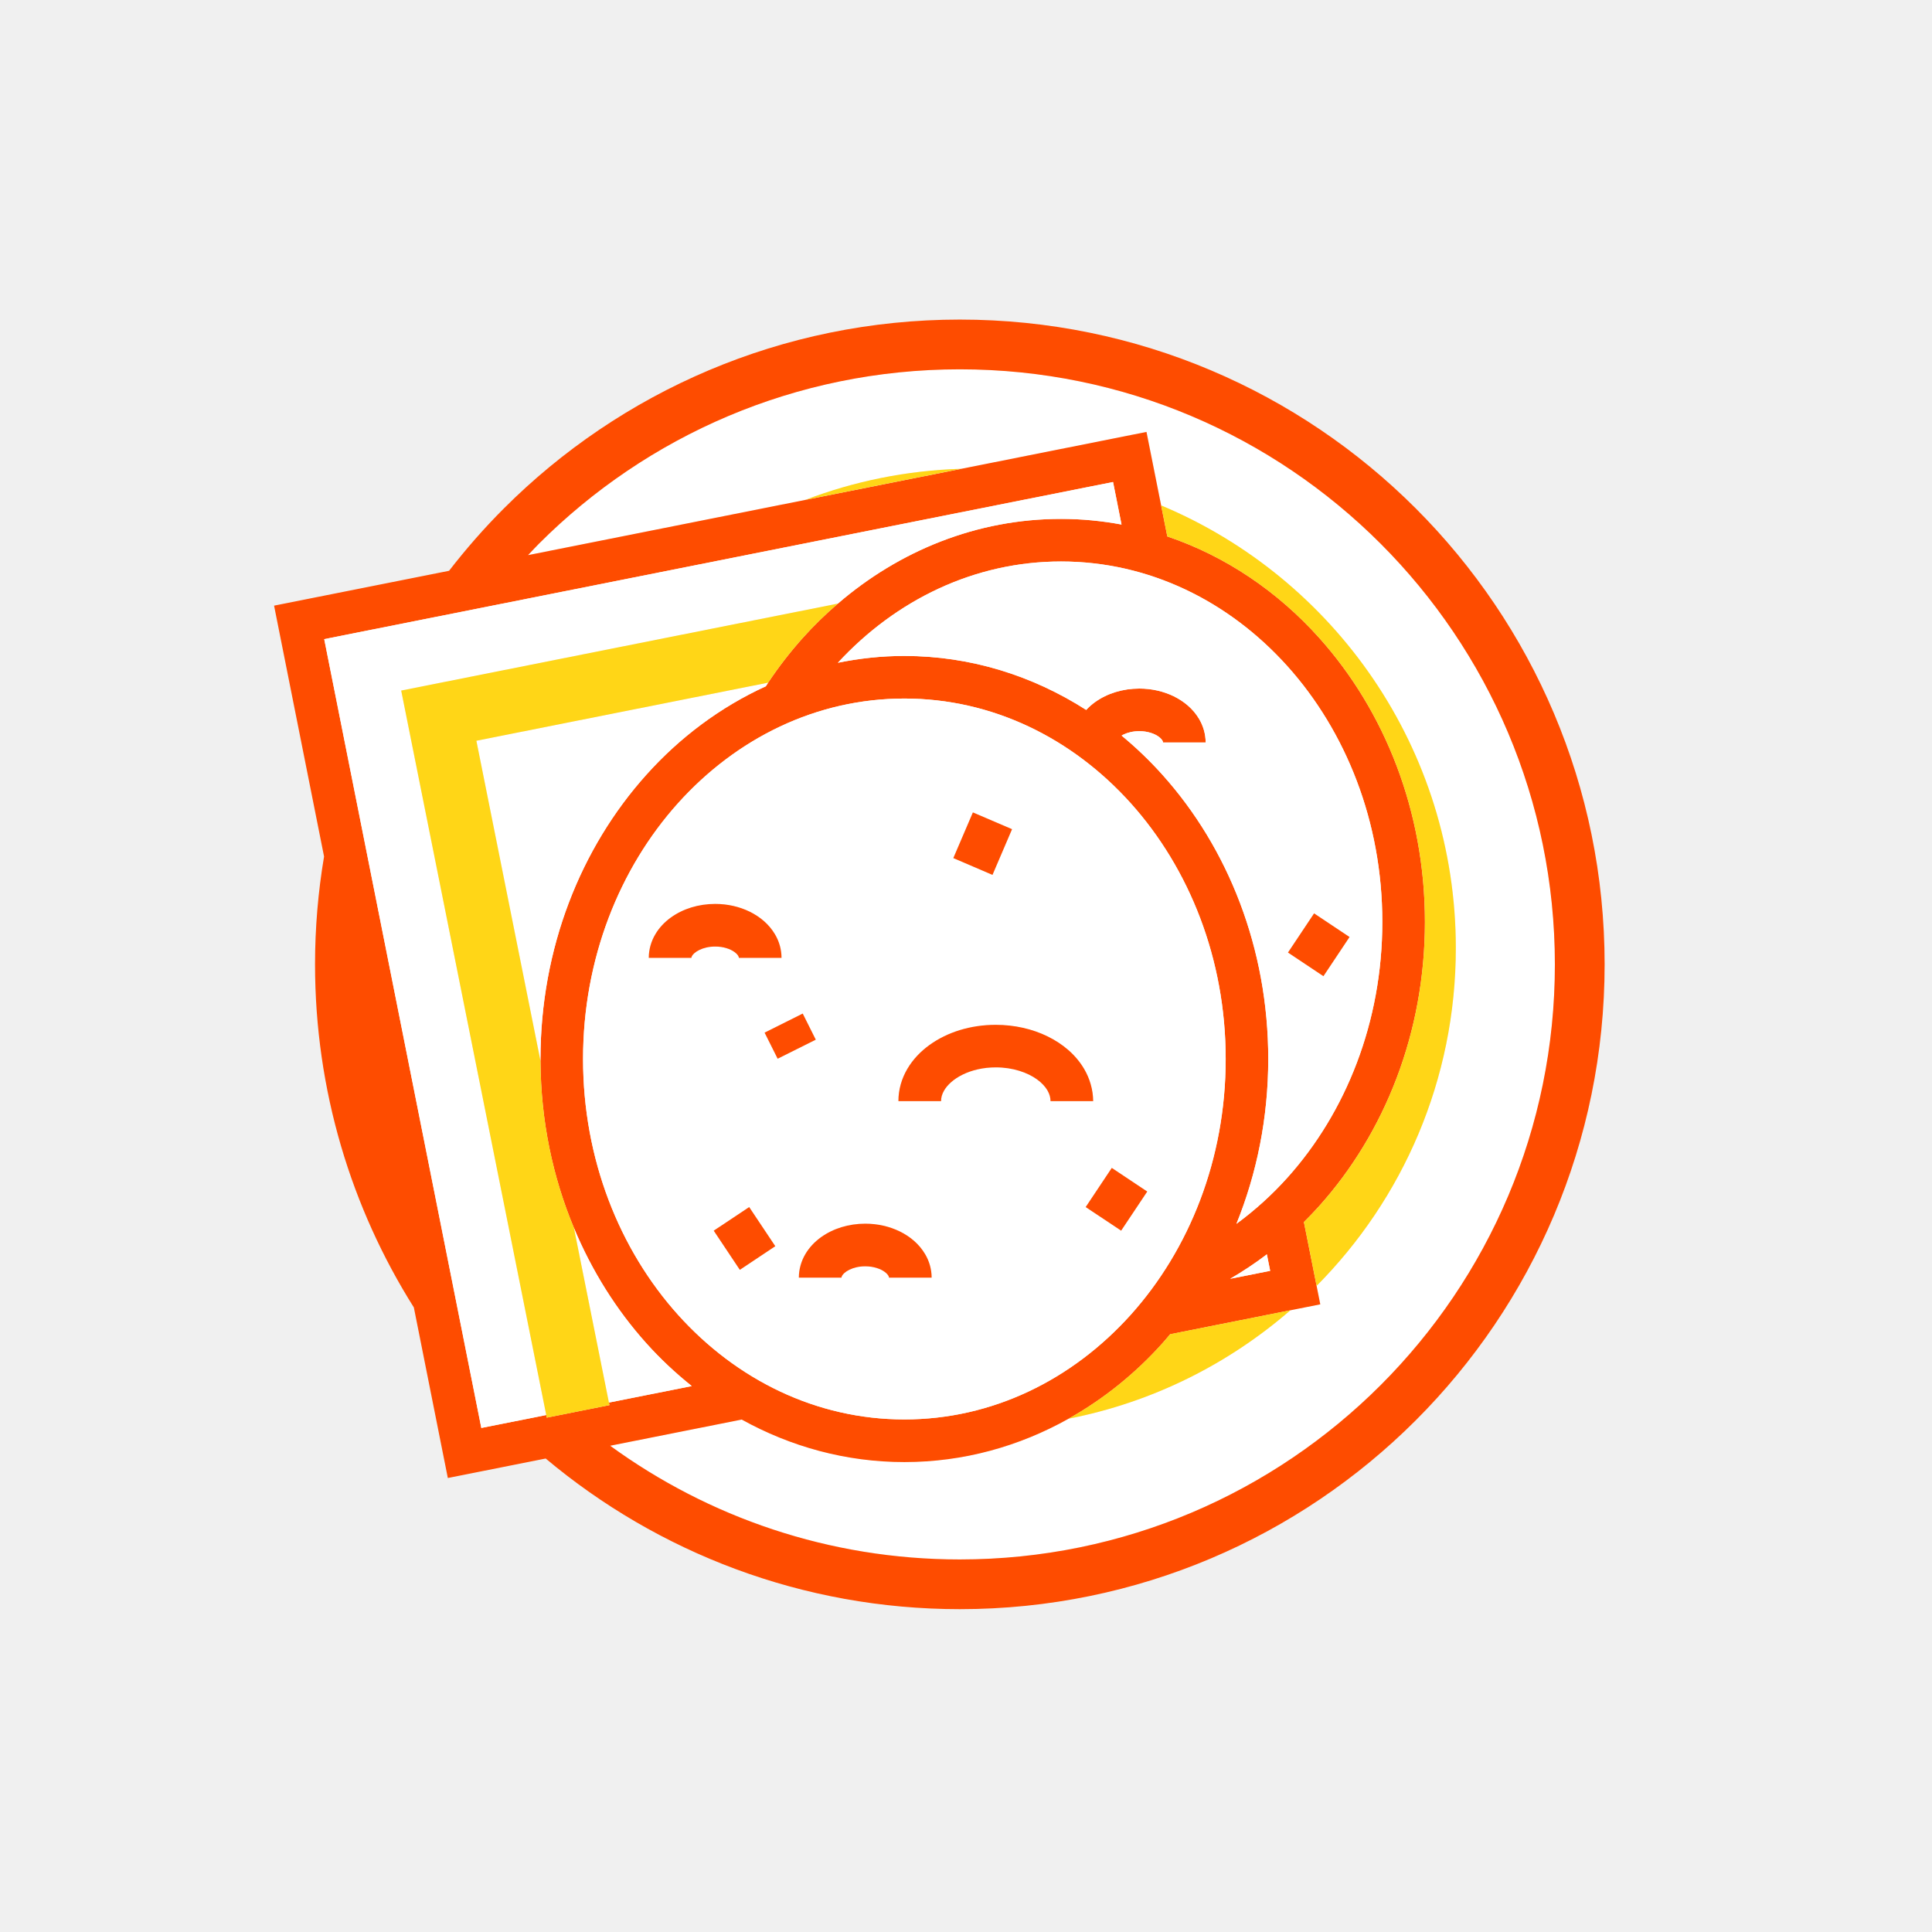
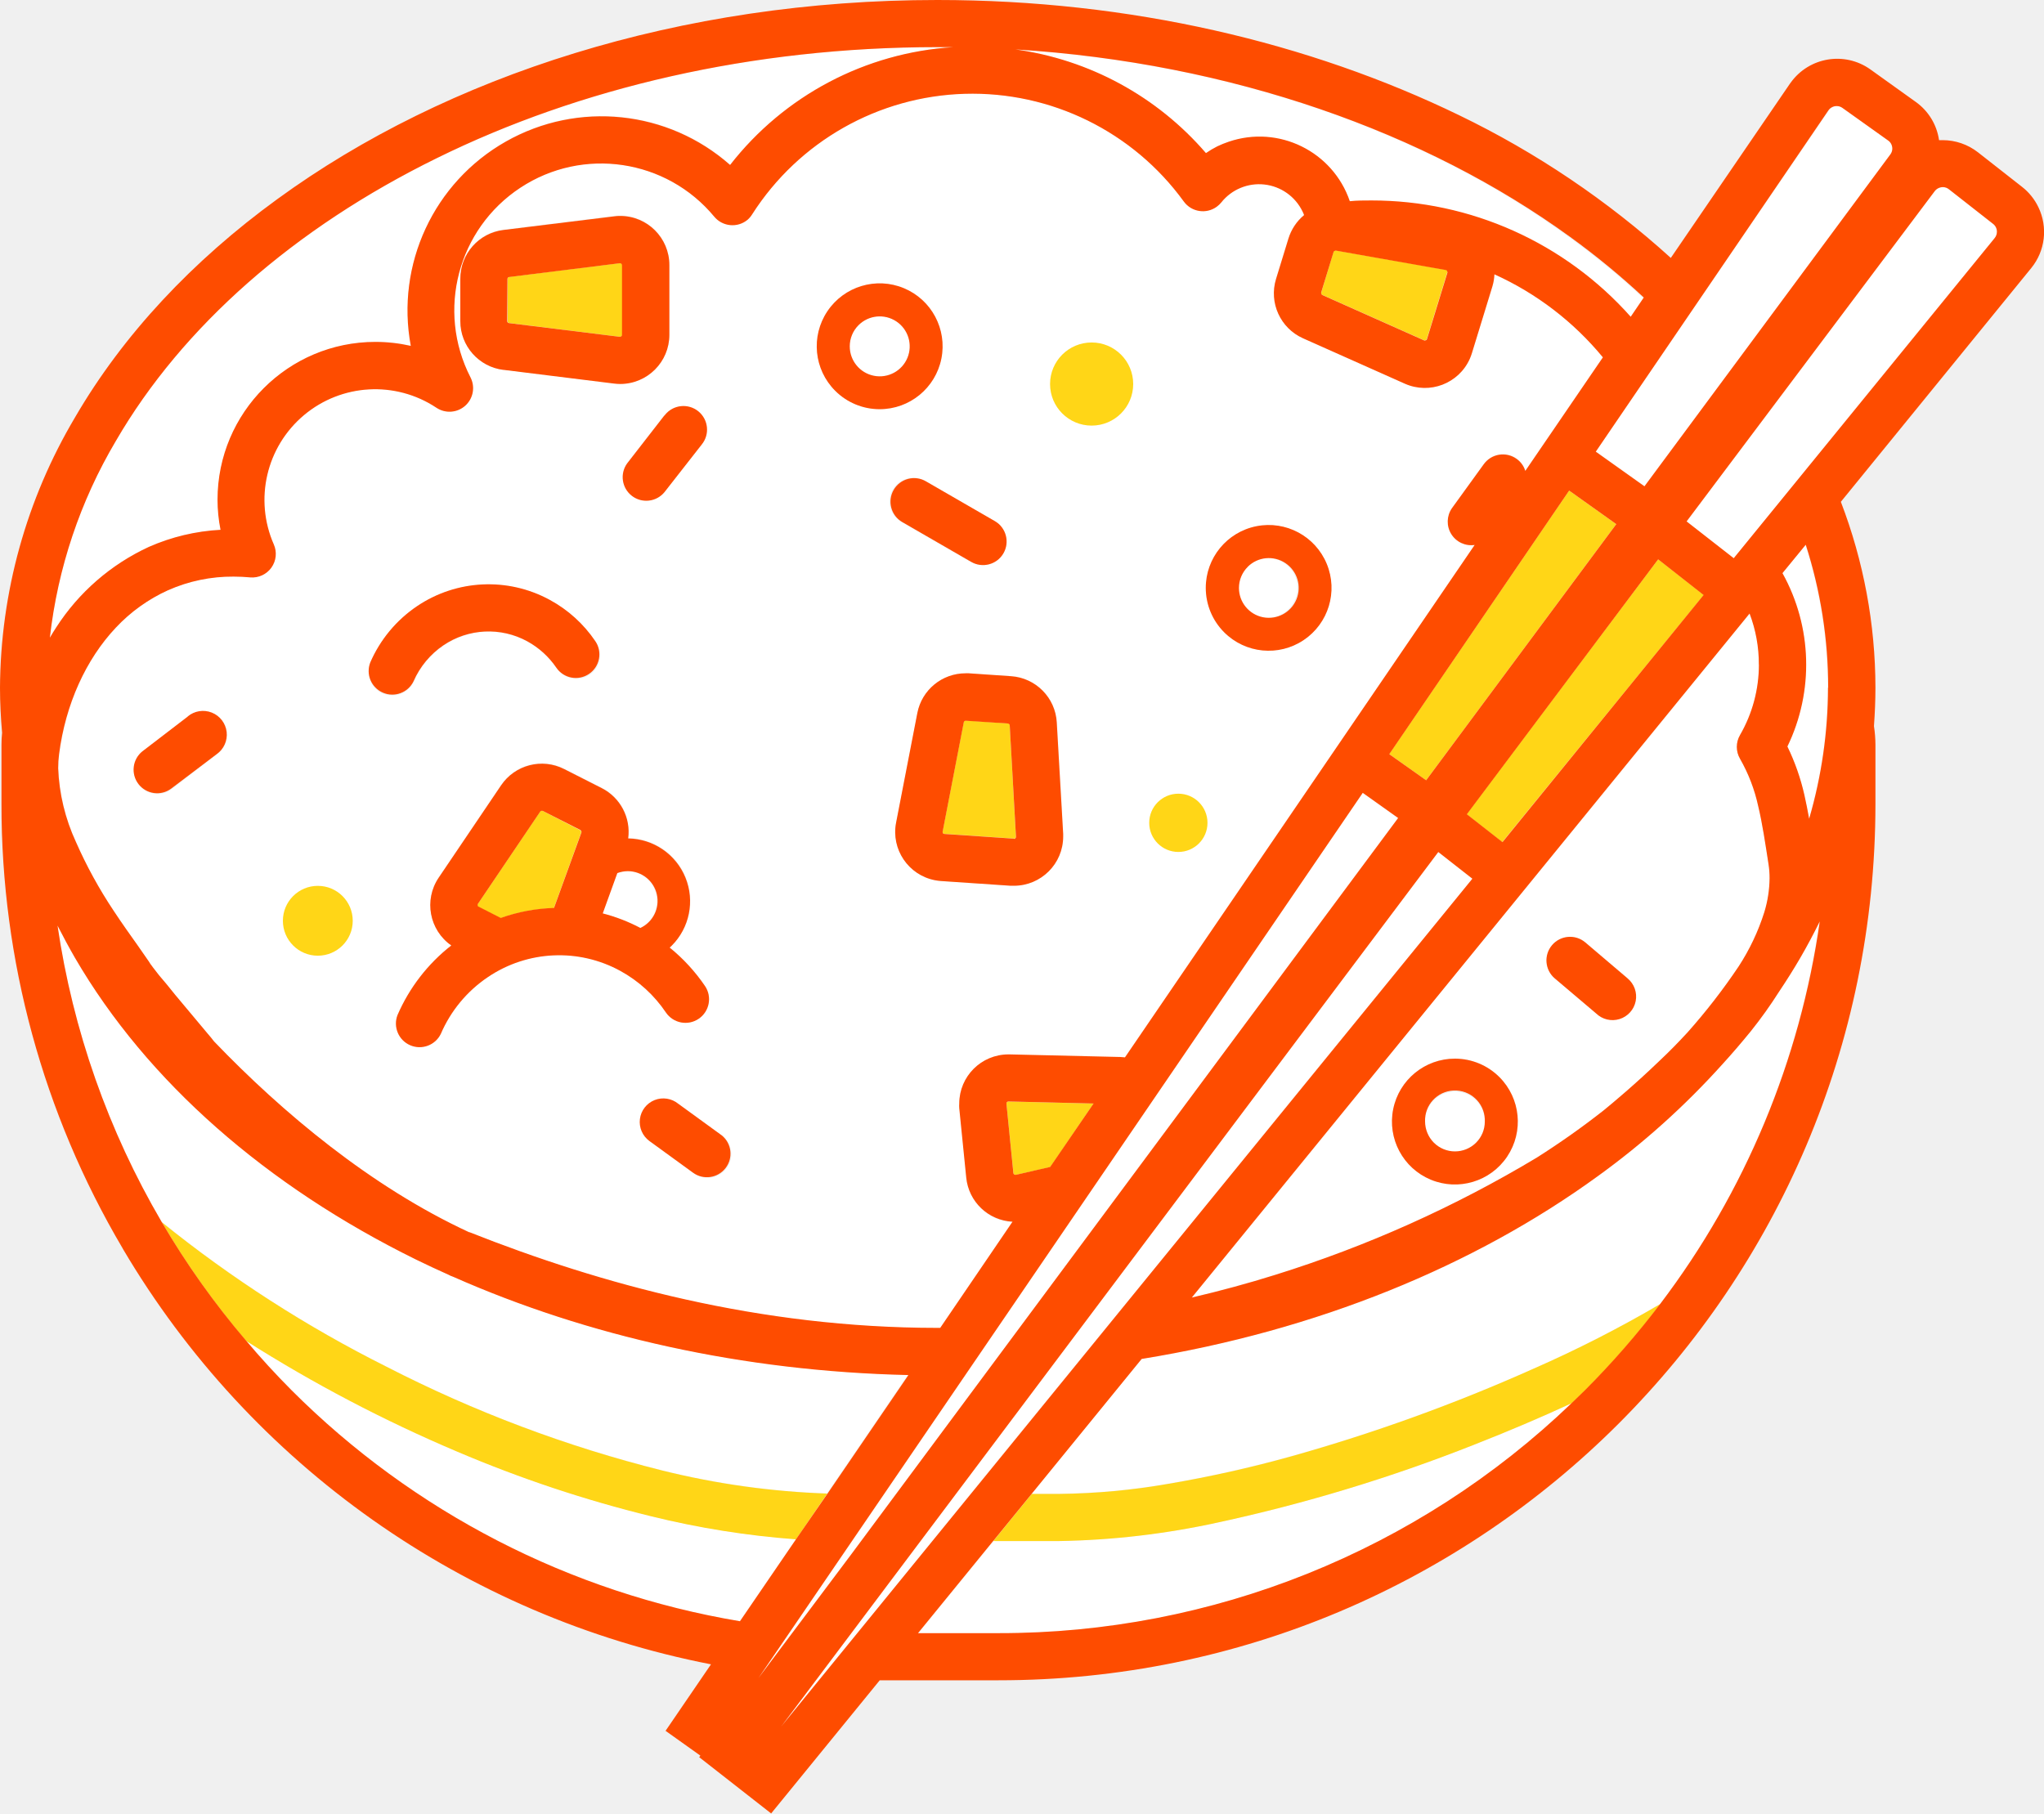
- <svg xmlns="http://www.w3.org/2000/svg" version="1.1" id="Layer_1" x="0px" y="0px" viewBox="0 0 478.95 478.95" xml:space="preserve">
-   <defs id="defs49" />
-   <style type="text/css" id="style2">
-       .st0 {
-          fill: #FFFFFF;
-       }
- 
-       .st1 {
-          fill: #FE4C00;
-       }
- 
-       .st2 {
-          fill: #FFD617;
-       }
-    </style>
-   <g id="g44" transform="matrix(0.9897613,0,0,0.9897613,17.36698,56.4599)">
-     <path class="st0" d="M 328.26,79.11 C 301.27,52.13 264.04,35.46 222.87,35.45 c -41.18,0 -78.4,16.67 -105.39,43.66 -0.94,0.94 -1.83,1.92 -2.75,2.88 l 69.43,-13.83 c 12.2,-4.66 25.35,-7.37 39.09,-7.79 l 46.38,-9.24 3.67,18.41 c 43.34,18.14 73.8,60.94 73.8,110.86 0,33.01 -13.32,62.9 -34.87,84.61 l 0.92,4.62 -7.48,1.49 c -15.54,13.5 -34.57,23.07 -55.58,27.17 -12.33,6.91 -26.3,10.85 -41.1,10.85 -14.66,0 -28.5,-3.86 -40.75,-10.65 l -32.95,6.56 c 24.59,17.9 54.83,28.48 87.59,28.48 41.18,0 78.4,-16.67 105.39,-43.66 26.98,-26.99 43.65,-64.22 43.66,-105.39 -0.02,-41.16 -16.69,-78.38 -43.67,-105.37 z" id="path4" />
-     <path class="st1" d="M 337.06,70.3 C 307.86,41.09 267.44,23 222.86,23 c -44.58,0 -84.99,18.09 -114.2,47.3 -4.9,4.9 -9.48,10.13 -13.73,15.62 l -43.83,8.73 12.52,62.84 c -1.48,8.78 -2.26,17.8 -2.26,27 0,31.57 9.08,61.05 24.75,85.94 l 8.51,42.72 24.51,-4.88 c 28.06,23.54 64.26,37.73 103.73,37.73 44.58,0 84.99,-18.09 114.2,-47.3 29.22,-29.21 47.31,-69.62 47.3,-114.2 0.01,-44.58 -18.08,-84.99 -47.3,-114.2 z M 127.25,296.46 v 0 l -7.85,1.57 -0.13,-0.66 -16.26,3.24 -39.35,-197.57 197.58,-39.35 2.12,10.65 c -4.93,-0.92 -9.99,-1.42 -15.16,-1.41 -21.1,-0.01 -40.5,7.98 -55.88,21.21 -3.09,2.66 -6.03,5.51 -8.77,8.57 -3.14,3.5 -6.05,7.26 -8.7,11.23 -0.2,0.3 -0.38,0.61 -0.58,0.91 -11.33,5.17 -21.51,12.76 -29.95,22.18 -16.43,18.31 -26.5,43.47 -26.5,71.18 0,0.17 0.01,0.33 0.01,0.5 0.07,14.9 3.05,29.05 8.37,41.79 4.49,10.78 10.64,20.55 18.12,28.89 3.51,3.92 7.33,7.5 11.4,10.74 l -20.75,4.13 0.13,0.64 z m 164.89,-46.97 c 5.11,-12.62 7.97,-26.59 7.97,-41.29 0,-27.7 -10.07,-52.87 -26.5,-71.18 -3.18,-3.54 -6.6,-6.82 -10.23,-9.82 0.15,-0.09 0.29,-0.18 0.46,-0.26 1.02,-0.5 2.41,-0.86 3.97,-0.85 2.07,-0.01 3.86,0.64 4.85,1.38 0.5,0.36 0.8,0.72 0.94,0.97 0.14,0.25 0.15,0.36 0.16,0.49 h 10.67 c 0,-2.13 -0.62,-4.17 -1.62,-5.87 -1.51,-2.57 -3.78,-4.43 -6.35,-5.7 -2.59,-1.26 -5.53,-1.94 -8.65,-1.94 -4.16,0.01 -8.02,1.19 -11.11,3.41 -0.79,0.57 -1.52,1.22 -2.19,1.94 -13.38,-8.56 -28.93,-13.52 -45.54,-13.52 -5.7,0 -11.26,0.61 -16.66,1.71 14.58,-15.78 34.23,-25.36 55.89,-25.37 22.06,0.01 42.05,9.93 56.71,26.23 14.63,16.3 23.77,38.94 23.77,64.05 0,25.1 -9.14,47.75 -23.77,64.05 -3.9,4.34 -8.18,8.2 -12.77,11.57 z m 8.45,11.77 -10.03,2 c 3.18,-1.85 6.26,-3.89 9.2,-6.13 z M 289.45,208.2 c 0,25.1 -9.14,47.75 -23.77,64.05 -14.65,16.3 -34.65,26.23 -56.71,26.23 -22.06,-0.01 -42.05,-9.93 -56.71,-26.23 -14.63,-16.3 -23.77,-38.94 -23.77,-64.05 0,-25.1 9.14,-47.75 23.77,-64.05 14.65,-16.3 34.65,-26.23 56.71,-26.23 22.06,0.01 42.05,9.93 56.71,26.23 14.63,16.3 23.77,38.95 23.77,64.05 z m 38.81,81.69 c -26.99,26.98 -64.22,43.65 -105.39,43.66 -32.76,0 -63,-10.58 -87.59,-28.48 l 32.95,-6.56 c 12.25,6.79 26.08,10.65 40.75,10.65 14.8,0 28.77,-3.94 41.1,-10.85 8.77,-4.92 16.73,-11.32 23.54,-18.93 0.66,-0.73 1.28,-1.49 1.92,-2.24 l 30.12,-6 7.48,-1.49 -0.92,-4.62 -0.12,-0.62 -3.06,-15.37 c 1.3,-1.3 2.58,-2.62 3.81,-3.99 16.43,-18.31 26.5,-43.47 26.5,-71.17 0,-27.7 -10.07,-52.87 -26.5,-71.18 -10.4,-11.6 -23.42,-20.45 -38.02,-25.38 l -1.55,-7.77 -3.67,-18.41 -46.38,9.24 -39.09,7.79 L 114.71,82 c 0.91,-0.96 1.81,-1.94 2.75,-2.88 26.99,-26.98 64.22,-43.65 105.39,-43.66 41.18,0 78.4,16.67 105.39,43.66 26.98,26.99 43.65,64.22 43.66,105.39 0.01,41.17 -16.66,78.39 -43.64,105.38 z" id="path6" />
-     <path class="st2" d="m 273.28,69.55 1.55,7.77 c 14.59,4.93 27.61,13.78 38.02,25.38 16.43,18.31 26.5,43.47 26.5,71.18 0,27.7 -10.07,52.87 -26.5,71.17 -1.23,1.37 -2.51,2.7 -3.81,3.99 l 3.06,15.37 0.12,0.62 c 21.55,-21.71 34.87,-51.61 34.87,-84.61 0,-49.93 -30.46,-92.73 -73.81,-110.87 z" id="path8" />
-     <path class="st2" d="m 223.24,60.37 c -13.74,0.42 -26.89,3.13 -39.09,7.79 z" id="path10" />
-     <path class="st2" d="m 275.54,277.13 c -0.63,0.75 -1.26,1.51 -1.92,2.24 -6.82,7.61 -14.77,14.01 -23.54,18.93 21,-4.1 40.03,-13.67 55.58,-27.17 z" id="path12" />
-     <path class="st0" d="M 192.32,94.13 C 207.7,80.9 227.1,72.92 248.2,72.92 c 5.17,0 10.23,0.5 15.16,1.41 l -2.12,-10.65 -197.58,39.36 39.35,197.58 16.26,-3.24 -36.33,-181.46 z" id="path14" />
-     <path class="st0" d="m 155.72,290.12 c -4.06,-3.25 -7.89,-6.83 -11.4,-10.74 -7.48,-8.34 -13.63,-18.11 -18.12,-28.89 l 8.76,43.76 z" id="path16" />
-     <path class="st0" d="m 300.59,261.26 -0.82,-4.14 c -2.94,2.24 -6.02,4.28 -9.2,6.13 z" id="path18" />
-     <path class="st0" d="m 117.84,208.7 c 0,-0.17 -0.01,-0.33 -0.01,-0.5 0,-27.7 10.07,-52.87 26.5,-71.18 8.44,-9.42 18.62,-17.01 29.95,-22.18 0.2,-0.3 0.38,-0.61 0.58,-0.91 l -73.08,14.55 z" id="path20" />
-     <path class="st2" d="m 126.2,250.49 c -5.31,-12.74 -8.3,-26.89 -8.37,-41.79 l -16.06,-80.21 73.08,-14.55 c 2.65,-3.97 5.56,-7.73 8.7,-11.23 2.74,-3.06 5.68,-5.91 8.77,-8.57 l -109.38,21.78 36.33,181.46 0.13,0.66 7.85,-1.57 v 0 l 7.85,-1.57 -0.13,-0.64 z" id="path22" />
-     <path class="st0" d="m 304.91,237.92 c 14.63,-16.3 23.77,-38.94 23.77,-64.05 0,-25.1 -9.14,-47.75 -23.77,-64.05 -14.65,-16.3 -34.65,-26.23 -56.71,-26.23 -21.66,0.01 -41.31,9.59 -55.89,25.37 5.4,-1.11 10.97,-1.72 16.66,-1.71 16.61,0 32.17,4.96 45.54,13.52 0.67,-0.72 1.4,-1.37 2.19,-1.94 3.09,-2.22 6.95,-3.4 11.11,-3.41 3.12,0 6.07,0.68 8.65,1.94 2.57,1.27 4.84,3.13 6.35,5.7 1,1.7 1.62,3.74 1.62,5.87 h -10.67 c 0,-0.13 -0.02,-0.24 -0.16,-0.49 -0.14,-0.24 -0.44,-0.6 -0.94,-0.97 -0.99,-0.74 -2.78,-1.39 -4.85,-1.38 -1.55,0 -2.95,0.35 -3.97,0.85 -0.17,0.08 -0.31,0.17 -0.46,0.26 3.63,3 7.06,6.28 10.23,9.82 16.43,18.31 26.5,43.47 26.5,71.18 0,14.7 -2.86,28.66 -7.97,41.29 4.59,-3.37 8.87,-7.23 12.77,-11.57 z m 6.68,-66.19 8.88,5.92 -6.54,9.81 -4.44,-2.96 -4.44,-2.96 z" id="path24" />
-     <path class="st0" d="m 208.97,117.92 c -22.06,0.01 -42.05,9.93 -56.71,26.23 -14.63,16.3 -23.77,38.94 -23.77,64.05 0,25.1 9.14,47.75 23.77,64.05 14.65,16.3 34.65,26.23 56.71,26.23 22.06,-0.01 42.05,-9.93 56.71,-26.23 14.63,-16.3 23.77,-38.94 23.77,-64.05 0,-25.1 -9.14,-47.75 -23.77,-64.05 -14.65,-16.3 -34.65,-26.23 -56.71,-26.23 z m 17.16,28.52 9.81,4.2 -4.9,11.44 -4.9,-2.1 -4.9,-2.1 z m -70.35,35.94 c -0.14,0.25 -0.15,0.36 -0.16,0.49 h -5.34 -5.34 c 0,-2.13 0.61,-4.17 1.62,-5.87 1,-1.71 2.36,-3.11 3.9,-4.23 3.09,-2.22 6.95,-3.4 11.11,-3.41 3.12,0 6.07,0.68 8.65,1.94 2.57,1.27 4.84,3.13 6.35,5.7 1,1.7 1.62,3.74 1.62,5.87 h -5.34 -5.34 c 0,-0.13 -0.02,-0.24 -0.16,-0.49 -0.14,-0.24 -0.44,-0.6 -0.94,-0.97 -0.99,-0.74 -2.78,-1.39 -4.85,-1.38 -1.55,0 -2.95,0.35 -3.97,0.85 -1.01,0.5 -1.61,1.13 -1.81,1.5 z m 16.42,75.67 -4.44,2.96 -6.54,-9.81 8.88,-5.92 6.54,9.81 z m 5.03,-49.92 -3.27,-6.54 9.54,-4.77 3.27,6.54 -4.77,2.39 z m 33.22,54.83 h -5.34 c 0,-0.13 -0.02,-0.24 -0.16,-0.49 -0.14,-0.24 -0.44,-0.6 -0.94,-0.97 -0.99,-0.74 -2.78,-1.39 -4.85,-1.38 -1.55,0 -2.95,0.35 -3.96,0.85 -1.03,0.5 -1.62,1.13 -1.83,1.49 -0.14,0.25 -0.15,0.36 -0.16,0.49 h -5.34 -5.34 c 0,-2.13 0.61,-4.17 1.62,-5.87 1,-1.71 2.36,-3.11 3.9,-4.23 3.09,-2.22 6.95,-3.4 11.11,-3.41 3.12,0 6.07,0.68 8.65,1.94 2.57,1.27 4.84,3.13 6.35,5.7 1,1.7 1.62,3.74 1.62,5.87 h -5.33 z m 35.11,-44.19 c 0,-0.9 -0.23,-1.75 -0.77,-2.68 -0.53,-0.92 -1.4,-1.88 -2.6,-2.75 -2.4,-1.75 -6.12,-3.04 -10.34,-3.02 -3.16,0 -6.05,0.71 -8.3,1.81 -2.27,1.1 -3.85,2.59 -4.64,3.97 -0.53,0.93 -0.76,1.78 -0.77,2.68 h -5.34 -5.34 c 0,-2.91 0.83,-5.69 2.22,-8.06 1.39,-2.38 3.32,-4.39 5.56,-6.01 4.5,-3.24 10.29,-5.04 16.6,-5.05 4.73,0 9.17,1.03 12.99,2.9 3.81,1.87 7.06,4.59 9.16,8.17 1.39,2.37 2.23,5.15 2.22,8.06 h -5.34 -5.31 z m 17.7,32.43 -4.44,-2.96 -4.44,-2.96 6.54,-9.81 8.88,5.92 z" id="path26" />
-     <path class="st1" d="m 166.42,181.41 c 0.5,0.36 0.8,0.72 0.94,0.97 0.14,0.25 0.15,0.36 0.16,0.49 h 5.34 5.34 c 0,-2.13 -0.61,-4.17 -1.62,-5.87 -1.51,-2.57 -3.78,-4.43 -6.35,-5.7 -2.59,-1.26 -5.53,-1.94 -8.65,-1.94 -4.16,0.01 -8.02,1.19 -11.11,3.41 -1.54,1.12 -2.9,2.52 -3.9,4.23 -1,1.7 -1.62,3.74 -1.62,5.87 h 5.34 5.34 c 0,-0.13 0.02,-0.24 0.16,-0.49 0.2,-0.37 0.8,-1 1.83,-1.49 1.02,-0.5 2.41,-0.86 3.97,-0.85 2.05,-0.02 3.84,0.63 4.83,1.37 z" id="path28" />
-     <path class="st1" d="m 254.01,210.71 c -2.1,-3.58 -5.35,-6.3 -9.16,-8.17 -3.82,-1.87 -8.26,-2.89 -12.99,-2.9 -6.3,0.01 -12.1,1.81 -16.6,5.05 -2.24,1.62 -4.17,3.63 -5.56,6.01 -1.39,2.37 -2.23,5.15 -2.22,8.06 h 5.34 5.34 c 0,-0.9 0.23,-1.75 0.77,-2.68 0.79,-1.37 2.37,-2.86 4.64,-3.97 2.26,-1.11 5.14,-1.82 8.3,-1.81 4.22,-0.01 7.94,1.27 10.34,3.02 1.2,0.87 2.07,1.84 2.6,2.75 0.53,0.93 0.76,1.78 0.77,2.68 h 5.34 5.34 c -0.02,-2.88 -0.86,-5.66 -2.25,-8.04 z" id="path30" />
-     <path class="st1" d="m 207.82,251.39 c -2.59,-1.26 -5.53,-1.94 -8.65,-1.94 -4.16,0.01 -8.02,1.19 -11.11,3.41 -1.54,1.12 -2.9,2.52 -3.9,4.23 -1,1.7 -1.62,3.74 -1.62,5.87 h 5.34 5.34 c 0,-0.13 0.02,-0.24 0.16,-0.49 0.2,-0.37 0.8,-1 1.83,-1.49 1.02,-0.5 2.41,-0.86 3.96,-0.85 2.07,-0.01 3.86,0.64 4.85,1.38 0.5,0.36 0.8,0.72 0.94,0.97 0.14,0.25 0.15,0.36 0.16,0.49 h 5.34 5.34 c 0,-2.13 -0.61,-4.17 -1.62,-5.87 -1.52,-2.58 -3.79,-4.45 -6.36,-5.71 z" id="path32" />
-     <polygon class="st1" points="235.94,150.64 226.13,146.44 221.23,157.88 226.13,159.98 231.04,162.09 " id="polygon34" />
-     <polygon class="st1" points="167.76,261.01 172.2,258.05 176.64,255.09 170.1,245.29 161.22,251.2 " id="polygon36" />
-     <polygon class="st1" points="258.82,248.24 263.26,251.2 269.8,241.4 260.92,235.48 254.38,245.29 " id="polygon38" />
-     <polygon class="st1" points="320.47,177.65 311.59,171.73 305.05,181.54 309.49,184.5 313.93,187.46 " id="polygon40" />
-     <polygon class="st1" points="173.96,201.6 177.23,208.13 182,205.75 186.78,203.36 183.51,196.82 " id="polygon42" />
+ <svg xmlns="http://www.w3.org/2000/svg" id="a0bd5008-88c2-46a4-956b-ea6378299e62" data-name="Layer 2" viewBox="0 0 359.9 319.35">
+   <g id="a2b51fe6-f0a2-4479-9aeb-9d9650ccddf7" data-name="Layer 1">
+     <path d="M281.83,355.61A140.48,140.48,0,0,1,254,358.87H242.34L229.1,375.1h14.16a145.54,145.54,0,0,0,101-40.54c-5.47,2.53-11.3,5-17.35,7.38A287.87,287.87,0,0,1,281.83,355.61Z" transform="translate(-67.45 -87.5)" style="fill:#fff" />
+     <path d="M197.74,373l9.87-14.46a154.07,154.07,0,0,1-25.53-4.06,220.45,220.45,0,0,1-34-11.38,254.94,254.94,0,0,1-37.29-19.54c2.56,3,5.24,5.93,8,8.73A145.61,145.61,0,0,0,197.74,373Z" transform="translate(-67.45 -87.5)" style="fill:#fff" />
+     <path d="M384.41,256.19q-1.76,3-3.71,5.93a82.55,82.55,0,0,1-5,7c-1.66,2-3.33,4-5,5.81a139.28,139.28,0,0,1-21.94,19.72c-21.77,15.81-49.42,27.15-80.29,32.16l-19.39,23.73H254a117.93,117.93,0,0,0,19.21-1.78,213.62,213.62,0,0,0,21.49-4.8,308.85,308.85,0,0,0,42.85-15.46,213,213,0,0,0,22.26-11.4,145.17,145.17,0,0,0,28-67.34C386.77,251.94,385.63,254.09,384.41,256.19Z" transform="translate(-67.45 -87.5)" style="fill:#fff" />
+     <path d="M135.5,328.16A226.5,226.5,0,0,0,184,346.42a140.45,140.45,0,0,0,29.06,4.07l14.27-20.91h0c-29.25-.66-56.59-6.87-80.14-17.3l-.28-.11-.21-.08-.29-.15c-1.94-.83-3.87-1.76-5.76-2.69C114.4,296.34,93.38,278,80.63,256.13q-1.66-2.81-3.08-5.7a145,145,0,0,0,18.33,52.2A217.5,217.5,0,0,0,135.5,328.16Z" transform="translate(-67.45 -87.5)" style="fill:#fff" />
+     <path d="M89.1,307.47l-.12-.23A1,1,0,0,0,89.1,307.47Z" transform="translate(-67.45 -87.5)" style="fill:#ffd617" />
+     <path d="M182.1,354.52a154,154,0,0,0,25.51,4.06l5.5-8.06a140.34,140.34,0,0,1-29.05-4.06,226.33,226.33,0,0,1-48.54-18.27,219.27,219.27,0,0,1-39.59-25.46,145.65,145.65,0,0,0,14.84,20.9A255.13,255.13,0,0,0,148,343.16,222,222,0,0,0,182.1,354.52Z" transform="translate(-67.45 -87.5)" style="fill:#ffd617" />
+     <path d="M337.53,328.5A309,309,0,0,1,294.68,344a213.62,213.62,0,0,1-21.49,4.8,118.82,118.82,0,0,1-19.2,1.78h-4.88l-6.76,8.3H254a141.12,141.12,0,0,0,27.86-3.26,287.87,287.87,0,0,0,45.06-13.67c6.05-2.37,11.88-4.85,17.35-7.38l2.29-2.23a147.8,147.8,0,0,0,13.28-15.23A214.34,214.34,0,0,1,337.53,328.5Z" transform="translate(-67.45 -87.5)" style="fill:#ffd617" />
+     <path d="M381.27,188.44a33.16,33.16,0,0,1,.87,30.53,40.26,40.26,0,0,1,3,8.58c.33,1.38.6,2.77.83,4.15a82.37,82.37,0,0,0-.63-48.29Z" transform="translate(-67.45 -87.5)" style="fill:#fff" />
+     <path d="M246.22,96.22a54,54,0,0,1,33.56,18.27,15.39,15.39,0,0,1,2-1.19A16.79,16.79,0,0,1,304.24,121a16.4,16.4,0,0,1,.83,2c1.25-.07,2.49-.12,3.81-.12a61,61,0,0,1,45.65,20.48l2.28-3.33a137,137,0,0,0-13-10.69C318.56,110.85,284.36,98.61,246.22,96.22Z" transform="translate(-67.45 -87.5)" style="fill:#fff" />
+     <path d="M76.23,199.8c.36-.61.72-1.2,1.11-1.79a38.6,38.6,0,0,1,16.38-14.22,36.23,36.23,0,0,1,12.62-3,27,27,0,0,1-.52-5.31,27.79,27.79,0,0,1,27.79-27.79h0a27.72,27.72,0,0,1,6.22.7,34.15,34.15,0,0,1,56.22-31.86A54.13,54.13,0,0,1,235.33,95.8h-2.8c-32.71,0-63.09,7.24-88.15,19.55S99.56,145,87.84,165.15A87.12,87.12,0,0,0,76.23,199.8Z" transform="translate(-67.45 -87.5)" style="fill:#fff" />
+     <polygon points="77.25 154.54 77.25 154.54 77.25 154.54 77.25 154.54" style="fill:#fff" />
+     <path d="M277.26,316c5-1.19,10-2.54,14.7-4a211.53,211.53,0,0,0,46.15-20.64q6.18-3.94,11.74-8.3c.9-.75,2.24-1.86,3.93-3.32s3.75-3.32,5.92-5.42c1.61-1.55,3.27-3.23,4.93-5a109.79,109.79,0,0,0,9-11.62,39,39,0,0,0,4.49-9.53,20.91,20.91,0,0,0,.93-6,14.84,14.84,0,0,0-.19-2.49c-.57-3.66-1.07-7.11-1.82-10.23a29.17,29.17,0,0,0-3.18-8.3,4.13,4.13,0,0,1,0-4.2,25,25,0,0,0,1.66-21.37Zm54.2-23.19A11.08,11.08,0,1,1,334.7,285a11.08,11.08,0,0,1-3.24,7.82Zm22.87-27.35a4.15,4.15,0,0,1-5.85.49h0l-7.23-6.16a4.15,4.15,0,0,1,5.37-6.34h0l7.27,6.18a4.15,4.15,0,0,1,.44,5.84Z" transform="translate(-67.45 -87.5)" style="fill:#fff" />
+     <path d="M327.14,183.46a4.15,4.15,0,0,1-4-6.55l5.61-7.72a4.15,4.15,0,0,1,5.79-.92h0a4.05,4.05,0,0,1,1.5,2.11l13.66-20a53,53,0,0,0-19.1-14.62,8.56,8.56,0,0,1-.36,2.13h0l-3.6,11.74a8.68,8.68,0,0,1-10.83,5.74,10.42,10.42,0,0,1-1-.37h0l-17.94-8a8.63,8.63,0,0,1-4.74-10.43h0l2.18-7.11a8.81,8.81,0,0,1,2.76-4.15,8.5,8.5,0,0,0-11-4.88,7.17,7.17,0,0,0-.69.3,8.74,8.74,0,0,0-2.92,2.34,4.14,4.14,0,0,1-6.59-.15,46.06,46.06,0,0,0-76,2.29,4.14,4.14,0,0,1-5.73,1.26,4.1,4.1,0,0,1-1-.85,25.86,25.86,0,0,0-42.91,28.32,4.15,4.15,0,0,1-6,5.34,19.49,19.49,0,0,0-28.63,24.07,4.14,4.14,0,0,1-4.15,5.81c-1-.09-1.95-.14-2.93-.14a27.92,27.92,0,0,0-11.53,2.4A29,29,0,0,0,87.91,198c-5.32,5.6-8.91,13.51-10,22.29a18.82,18.82,0,0,0-.16,2.49,34,34,0,0,0,3.09,13,79.21,79.21,0,0,0,6.64,12.12c1.54,2.35,3,4.41,4.2,6.06.67.94,1.25,1.75,1.73,2.49.2.29.37.57.55.83s.28.39.51.68l1,1.3c.83,1,1.79,2.18,2.84,3.44,2.08,2.49,4.34,5.17,5.73,6.85l1,1.22.16.2c12,12.45,27.57,25.6,44.9,33.61h.07c23,9.13,51,16.84,82.35,16.84H233l12.8-18.68a8.61,8.61,0,0,1-8.15-7.77l-1.23-12.22c0-.29,0-.58,0-.83a8.66,8.66,0,0,1,8.65-8.64h.23l19.63.46a5.36,5.36,0,0,1,.7.05ZM283,183.2a11.06,11.06,0,1,1-3.25,7.83A11,11,0,0,1,283,183.2Zm-40.43-3.94a4.15,4.15,0,1,1-4.1,7.22l-.05,0-12.12-7a4.15,4.15,0,0,1,3.85-7.36l.3.18ZM214.5,140.62a11.08,11.08,0,1,1-3.24,7.83A11.08,11.08,0,0,1,214.5,140.62Zm-24.26,19.29a4.16,4.16,0,0,1,.73,5.82l-6.54,8.41a4.15,4.15,0,0,1-6.55-5.09l6.54-8.42a4.14,4.14,0,0,1,5.82-.68Zm-39.57-10.16A8.61,8.61,0,0,1,148.5,144v-7.47a8.64,8.64,0,0,1,7.59-8.59l19.5-2.42h0a6.48,6.48,0,0,1,1.07-.07,8.65,8.65,0,0,1,8.65,8.65v12.3a8.65,8.65,0,0,1-8.64,8.66,9.42,9.42,0,0,1-1.06-.06h0L156.1,152.6A8.58,8.58,0,0,1,150.67,149.75Zm-45,70.56-7.95,6.13a4.15,4.15,0,0,1-5.08-6.57l7.93-6.2a4.19,4.19,0,1,1,5.1,6.64Zm29.19-10.64a4.16,4.16,0,0,1-2.17-5.45,23,23,0,0,1,8.22-9.92,22.52,22.52,0,0,1,23.41-1.11,22.76,22.76,0,0,1,8,7.27,4.15,4.15,0,1,1-6.87,4.65,14.81,14.81,0,0,0-5.1-4.63,14.18,14.18,0,0,0-14.78.71,14.74,14.74,0,0,0-5.25,6.31h0a4.15,4.15,0,0,1-5.45,2.13Zm46.23,73.12a4.13,4.13,0,0,1,5.79-.93h0l7.47,5.43a4.15,4.15,0,1,1-4.67,6.86l-.2-.15L182,288.58A4.15,4.15,0,0,1,181.05,282.79Zm-36-13.28a4.16,4.16,0,0,1-7.62-3.32,31.32,31.32,0,0,1,9.47-12.26A8.65,8.65,0,0,1,144.69,242h0l11-16.28h0a8.63,8.63,0,0,1,11.1-2.87h0l6.64,3.37h0a8.58,8.58,0,0,1,4.64,8.85A11.07,11.07,0,0,1,185.74,254c-.11.12-.24.22-.36.33a31.52,31.52,0,0,1,6.22,6.77,4.15,4.15,0,1,1-6.88,4.66,23,23,0,0,0-8-7.31,22.44,22.44,0,0,0-23.35,1.12,23,23,0,0,0-8.3,10Zm107-28.56a8.75,8.75,0,0,1-6.11,2.53h-.57l-12.25-.83a8.65,8.65,0,0,1-8.05-9.21,9.48,9.48,0,0,1,.14-1.07h0l3.74-19.3a8.63,8.63,0,0,1,8.51-7h.59l7.42.5a8.64,8.64,0,0,1,8.05,8.16l1.1,19.63v.48a8.62,8.62,0,0,1-2.56,6.13Z" transform="translate(-67.45 -87.5)" style="fill:#fff" />
+     <path d="M181.63,242.46a5.25,5.25,0,0,0-3.72-1.55,5.4,5.4,0,0,0-1.83.34l-2.58,7.1a30.24,30.24,0,0,1,6.64,2.57,5.24,5.24,0,0,0,2.49-7,5.06,5.06,0,0,0-1-1.47Z" transform="translate(-67.45 -87.5)" style="fill:#fff" />
+     <path d="M222.33,153.75a5.28,5.28,0,1,0-3.72-1.55A5.19,5.19,0,0,0,222.33,153.75Z" transform="translate(-67.45 -87.5)" style="fill:#fff" />
+     <path d="M222.33,159.56a11.08,11.08,0,1,0-7.83-3.25A11.06,11.06,0,0,0,222.33,159.56Zm-3.72-14.79a5.28,5.28,0,1,1-1.54,3.72A5.26,5.26,0,0,1,218.61,144.77Z" transform="translate(-67.45 -87.5)" style="fill:#fe4c00" />
+     <path d="M151.58,246.69a.31.31,0,0,0-.06.19l0,.19a.43.43,0,0,0,.14.13l3.93,2a30.54,30.54,0,0,1,9.37-1.76l4.83-13.34V234l-.06-.18-.13-.12h0L163,230.3h-.15l-.17,0-.12.11h0Z" transform="translate(-67.45 -87.5)" style="fill:#ffd617" />
+     <polygon points="77.25 154.54 77.25 154.54 77.25 154.54 77.25 154.54" style="fill:#fe4c00" />
+     <polygon points="88.26 138.26 88.26 138.26 88.26 138.26 88.26 138.26" style="fill:#fe4c00" />
+     <polygon points="105.98 138.76 105.98 138.76 105.98 138.76 105.98 138.76" style="fill:#fe4c00" />
+     <path d="M153.35,259.57a22.41,22.41,0,0,1,23.35-1.08,23,23,0,0,1,8,7.31,4.15,4.15,0,1,0,6.88-4.66,31.52,31.52,0,0,0-6.22-6.77c.12-.11.25-.21.36-.33a11.07,11.07,0,0,0-7.66-18.89,8.66,8.66,0,0,0-4.64-8.85l-6.64-3.37h0a8.66,8.66,0,0,0-11.1,2.87l-11,16.28h0A8.65,8.65,0,0,0,146.91,254a31.39,31.39,0,0,0-9.47,12.26,4.16,4.16,0,0,0,7.62,3.32h0A23,23,0,0,1,153.35,259.57Zm9.25-29.17.12-.11.17,0H163l6.64,3.37h0l.13.12.06.18v.13L165,247.39a30.66,30.66,0,0,0-9.38,1.76l-3.92-2a.29.29,0,0,1-.14-.13l0-.19a.22.22,0,0,1,.06-.19h0l11-16.29Zm17.62,20.52a30.63,30.63,0,0,0-6.64-2.57l2.57-7.1a5.49,5.49,0,0,1,1.83-.34,5.25,5.25,0,0,1,2.24,10Z" transform="translate(-67.45 -87.5)" style="fill:#fe4c00" />
+     <path d="M140.27,207.46h0a14.83,14.83,0,0,1,5.25-6.32,14.2,14.2,0,0,1,14.78-.7,14.81,14.81,0,0,1,5.1,4.63,4.15,4.15,0,1,0,6.87-4.66h0a22.82,22.82,0,0,0-8-7.26,22.52,22.52,0,0,0-23.41,1.11,23,23,0,0,0-8.22,9.91,4.16,4.16,0,0,0,7.62,3.32Z" transform="translate(-67.45 -87.5)" style="fill:#fe4c00" />
+     <path d="M100.53,213.67l-8,6.13a4.15,4.15,0,0,0,5.07,6.57l8-6.06a4.19,4.19,0,1,0-5.1-6.64Z" transform="translate(-67.45 -87.5)" style="fill:#fe4c00" />
+     <path d="M224.8,173.77a4.15,4.15,0,0,0,1.52,5.67l12.12,7a4.15,4.15,0,0,0,4.2-7.16l0,0-12.12-7A4.15,4.15,0,0,0,224.8,173.77Z" transform="translate(-67.45 -87.5)" style="fill:#fe4c00" />
+     <path d="M184.42,160.68l-6.54,8.42a4.15,4.15,0,0,0,6.55,5.09l6.58-8.41a4.15,4.15,0,0,0-6.44-5.25l-.11.15Z" transform="translate(-67.45 -87.5)" style="fill:#fe4c00" />
+     <path d="M182,288.58l7.47,5.43a4.15,4.15,0,0,0,5.08-6.56c-.07-.05-.14-.11-.21-.15l-7.47-5.43a4.15,4.15,0,1,0-5.08,6.56A1,1,0,0,0,182,288.58Z" transform="translate(-67.45 -87.5)" style="fill:#fe4c00" />
+     <path d="M346.58,253.46a4.15,4.15,0,0,0-5.37,6.34h0l7.27,6.16a4.15,4.15,0,1,0,5.54-6.17l-.17-.15Z" transform="translate(-67.45 -87.5)" style="fill:#fe4c00" />
+     <path d="M290.84,196.28a5.26,5.26,0,1,0-.42,0Z" transform="translate(-67.45 -87.5)" style="fill:#fff" />
+     <path d="M283,198.85a11.07,11.07,0,1,0-3.24-7.82A11.06,11.06,0,0,0,283,198.85Zm4.15-11.54a5.26,5.26,0,1,1-1.55,3.74A5.25,5.25,0,0,1,287.16,187.31Z" transform="translate(-67.45 -87.5)" style="fill:#fe4c00" />
+     <path d="M323.64,279.74a5.26,5.26,0,1,0,3.72,1.55A5.25,5.25,0,0,0,323.64,279.74Z" transform="translate(-67.45 -87.5)" style="fill:#fff" />
+     <path d="M323.64,273.93a11.08,11.08,0,1,0,7.82,3.25A11.07,11.07,0,0,0,323.64,273.93Zm3.72,14.79a5.26,5.26,0,0,1-7.45,0,5.32,5.32,0,0,1-1.54-3.71,5.26,5.26,0,1,1,10.52-.42,2.94,2.94,0,0,1,0,.42A5.21,5.21,0,0,1,327.36,288.72Z" transform="translate(-67.45 -87.5)" style="fill:#fe4c00" />
+     <path d="M157.11,144.39l19.49,2.42h.07a.36.36,0,0,0,.24-.11.31.31,0,0,0,.1-.25V134.18a.39.39,0,0,0-.1-.25.37.37,0,0,0-.25-.1h0l-19.51,2.42a.3.3,0,0,0-.23.11.38.38,0,0,0-.08.24v7.47a.38.38,0,0,0,.08.23A.35.35,0,0,0,157.11,144.39Z" transform="translate(-67.45 -87.5)" style="fill:#ffd617" />
+     <path d="M156.09,152.63l19.5,2.42h0a9.61,9.61,0,0,0,1.07.07,8.66,8.66,0,0,0,8.65-8.66V134.18a8.65,8.65,0,0,0-8.65-8.65,6.48,6.48,0,0,0-1.07.07h0L156.09,128a8.64,8.64,0,0,0-7.59,8.59v7.47a8.64,8.64,0,0,0,7.59,8.58Zm.71-16a.38.38,0,0,1,.08-.24.3.3,0,0,1,.23-.11l19.51-2.43h0a.34.34,0,0,1,.25.11.39.39,0,0,1,.1.25v12.24a.29.29,0,0,1-.1.25.32.32,0,0,1-.24.11h-.07l-19.49-2.41a.46.46,0,0,1-.23-.12.38.38,0,0,1-.08-.23Z" transform="translate(-67.45 -87.5)" style="fill:#fe4c00" />
+     <path d="M246.22,235.09a.34.34,0,0,0,.11-.25h0l-1.09-19.63a.37.37,0,0,0-.1-.22.36.36,0,0,0-.24-.11l-7.42-.5h0a.35.35,0,0,0-.22.08.4.4,0,0,0-.12.21L233.41,234h0V234a.33.33,0,0,0,.1.23.24.24,0,0,0,.23.11l12.25.83h0A.28.28,0,0,0,246.22,235.09Z" transform="translate(-67.45 -87.5)" style="fill:#ffd617" />
+     <path d="M253.52,214.73a8.64,8.64,0,0,0-8.05-8.15l-7.42-.51h-.59a8.64,8.64,0,0,0-8.49,7l-3.74,19.3h0a8.65,8.65,0,0,0,6.85,10.14,9.31,9.31,0,0,0,1.06.14l12.25.83H246a8.67,8.67,0,0,0,8.65-8.65v-.48ZM246,235.19l-12.25-.83a.28.28,0,0,1-.24-.1.36.36,0,0,1-.09-.24V234h0l3.73-19.3a.35.35,0,0,1,.12-.21.34.34,0,0,1,.22-.07h0l7.42.49a.38.38,0,0,1,.23.11.33.33,0,0,1,.1.23l1.1,19.63h0a.34.34,0,0,1-.11.24.32.32,0,0,1-.24.11h0Z" transform="translate(-67.45 -87.5)" style="fill:#fe4c00" />
+     <path d="M245,281.48h0a.37.37,0,0,0-.24.1.35.35,0,0,0-.1.24v.05l1.23,12.22a.29.29,0,0,0,.11.22l.23.09h.09l6.07-1.38L260,281.84Z" transform="translate(-67.45 -87.5)" style="fill:#ffd617" />
+     <path d="M322.24,135.14A.28.28,0,0,0,322,135l-19.35-3.4h-.07l-.21.07a.36.36,0,0,0-.12.18L300.1,139h0v.1l0,.19.15.13,17.95,8h.14l.22-.06a.35.35,0,0,0,.12-.19l3.6-11.73h0v-.12Z" transform="translate(-67.45 -87.5)" style="fill:#ffd617" />
+     <polygon points="224.71 49.04 224.71 49.04 224.71 49.04 224.71 49.04" style="fill:#fe4c00" />
+     <polygon points="133.58 295.47 149.86 273.81 246.16 144.07 239.93 139.64 133.58 295.47" style="fill:#fff" />
+     <path d="M348.41,167l8.61,6.1,43.36-58.41h0a1.6,1.6,0,0,0,.35-1,1.71,1.71,0,0,0-.18-.83,1.65,1.65,0,0,0-.56-.64l-7.73-5.51-.31-.23a1.76,1.76,0,0,0-1-.32,1.85,1.85,0,0,0-.83.2,1.67,1.67,0,0,0-.64.57Z" transform="translate(-67.45 -87.5)" style="fill:#fff" />
+     <polygon points="284.58 92.3 276.28 86.39 244.61 132.79 251.1 137.41 284.58 92.3" style="fill:#ffd617" />
+     <path d="M418.65,129.45a1.67,1.67,0,0,0,.4-1.11,1.72,1.72,0,0,0-.68-1.4l-7.77-6.09h0a1.72,1.72,0,0,0-1.08-.37,1.75,1.75,0,0,0-.78.18,1.79,1.79,0,0,0-.64.52l-43.69,58.17,8.3,6.48Z" transform="translate(-67.45 -87.5)" style="fill:#fff" />
+     <polygon points="259.25 154.74 253.24 150.03 137.53 304.04 259.25 154.74" style="fill:#fff" />
+     <polygon points="291.96 98.49 258.23 143.39 264.5 148.3 299.99 104.77 291.96 98.49" style="fill:#ffd617" />
+     <path d="M426.37,124a10,10,0,0,0-2.88-3.59l-7.77-6.09a10.11,10.11,0,0,0-6.2-2.14h-.65a10,10,0,0,0-4.11-6.74l-8-5.73h0a10.07,10.07,0,0,0-14,2.33l-.12.16-21,30.72a157.52,157.52,0,0,0-37.25-25.12C298,95,266.47,87.5,232.51,87.5c-45.25,0-86.33,13.28-116.21,35.05C101.36,133.41,89.13,146.43,80.66,161a94.22,94.22,0,0,0-13.21,47.61c0,2.67.14,5.32.37,7.94a19,19,0,0,0-.11,2.13v10.4A153.51,153.51,0,0,0,89,307.26l.12.22a154.55,154.55,0,0,0,103.52,73.11l-8,11.71,6.13,4.37-.21.27,12.67,9.91,2.57-3.15,16.55-20.3h20.92a154.35,154.35,0,0,0,154.4-154.29V218.65a22.54,22.54,0,0,0-.26-3.28c.16-2.25.26-4.51.26-6.79a91.69,91.69,0,0,0-6.09-32.71l33.53-41.17h0A10.05,10.05,0,0,0,426.37,124ZM359.79,317.1a149,149,0,0,1-13.28,15.23c-.76.75-1.52,1.49-2.3,2.23a145.45,145.45,0,0,1-101,40.54H229.09l13.24-16.23,6.77-8.3,19.37-23.76c30.87-5,58.52-16.35,80.29-32.17a138.79,138.79,0,0,0,21.95-19.71c1.66-1.82,3.32-3.75,5-5.81a78.3,78.3,0,0,0,5-7c1.3-1.94,2.55-3.92,3.72-5.93s2.37-4.26,3.44-6.43A145.22,145.22,0,0,1,359.79,317.1ZM95.92,302.69A144.81,144.81,0,0,1,77.58,250.5c1,1.93,2,3.82,3.08,5.69,12.72,21.85,33.77,40.19,60.06,53.13,1.9.93,3.82,1.82,5.76,2.69l.29.15.21.08.28.11c23.55,10.42,50.9,16.64,80.14,17.3h0l-14.27,20.91-5.52,8L197.74,373a145.56,145.56,0,0,1-78.95-40.67c-2.79-2.8-5.47-5.72-8-8.73A144.78,144.78,0,0,1,95.92,302.69Zm48.46-187.35C169.43,103,199.82,95.8,232.51,95.8h2.8A54.11,54.11,0,0,0,196,116.55a34.17,34.17,0,0,0-56.22,31.86,28.33,28.33,0,0,0-6.23-.7,27.8,27.8,0,0,0-27.8,27.78,27.09,27.09,0,0,0,.53,5.31,36,36,0,0,0-12.6,3A38.69,38.69,0,0,0,77.34,198c-.39.59-.75,1.19-1.11,1.8a87.13,87.13,0,0,1,11.62-34.65C99.54,145,119.3,127.65,144.38,115.34Zm245-8.39a1.6,1.6,0,0,1,.64-.57,1.64,1.64,0,0,1,.83-.2,1.67,1.67,0,0,1,1,.32l.31.22,7.74,5.52a1.59,1.59,0,0,1,.55.63,1.87,1.87,0,0,1,.19.83,1.72,1.72,0,0,1-.35,1h0L357,173.14l-8.57-6.1ZM205,391.54l115.7-154,6,4.7Zm172.15-187a24.74,24.74,0,0,1-3.32,12.39,4.15,4.15,0,0,0,0,4.2,29.19,29.19,0,0,1,3.19,8.3c.75,3.12,1.25,6.57,1.82,10.23a16,16,0,0,1,.19,2.49,21.26,21.26,0,0,1-.93,6,39.07,39.07,0,0,1-4.51,9.53,107.79,107.79,0,0,1-9,11.62c-1.66,1.81-3.32,3.49-4.93,5-2.17,2.09-4.21,3.93-5.92,5.42s-3,2.56-3.93,3.32q-5.55,4.37-11.74,8.3A212,212,0,0,1,292,312q-7.14,2.24-14.7,4l98.21-120.46A25,25,0,0,1,377.14,204.54ZM246.32,294.39h-.1l-.23-.09a.36.36,0,0,1-.11-.22l-1.22-12.22v-.05a.31.31,0,0,1,.1-.24.35.35,0,0,1,.24-.1h0l15,.36L252.36,293Zm18.56-20.75-19.64-.46H245a8.66,8.66,0,0,0-8.65,8.64,5.5,5.5,0,0,0,0,.83l1.23,12.22a8.62,8.62,0,0,0,8.15,7.77L233,321.34h-.52c-31.34,0-59.29-7.71-82.34-16.84h-.08c-17.3-8-32.92-21.1-44.88-33.56l-.16-.19c-.25-.34-.58-.74-1-1.22-1.4-1.66-3.66-4.37-5.74-6.86-1-1.25-2-2.49-2.84-3.44l-1-1.29c-.23-.3-.41-.55-.51-.69a10,10,0,0,0-.55-.83c-.47-.7-1.05-1.5-1.73-2.49-1.17-1.66-2.65-3.7-4.2-6.06a79.6,79.6,0,0,1-6.64-12.12,34.09,34.09,0,0,1-3.12-12.95,18.93,18.93,0,0,1,.16-2.49c1.13-8.78,4.72-16.69,10-22.29a29,29,0,0,1,9.19-6.58,28,28,0,0,1,11.54-2.4c1,0,2,.05,2.93.14a4.15,4.15,0,0,0,4.15-5.81,19.49,19.49,0,0,1,28.63-24.07,4.15,4.15,0,0,0,6-5.35,25.86,25.86,0,0,1,42.93-28.29,4.16,4.16,0,0,0,5.85.55,4.26,4.26,0,0,0,.84-1A46,46,0,0,1,275.9,123a4.15,4.15,0,0,0,5.8.9,4.31,4.31,0,0,0,.79-.75,8.5,8.5,0,0,1,14.29,1.56,5.65,5.65,0,0,1,.29.67,8.71,8.71,0,0,0-2.76,4.15l-2.18,7.1a8.66,8.66,0,0,0,4.74,10.44l17.94,8h0a8.67,8.67,0,0,0,11.44-4.39c.14-.32.26-.65.37-1l3.6-11.73h0a8.64,8.64,0,0,0,.36-2.14,53.09,53.09,0,0,1,19.1,14.62l-13.66,20a4.07,4.07,0,0,0-1.5-2.1,4.14,4.14,0,0,0-5.8.9h0L323.1,177a4.15,4.15,0,0,0,4,6.47l-61.57,90.23-.69-.05Zm57.44-138.17-3.61,11.74a.28.28,0,0,1-.12.18l-.22.07h-.14l-17.94-8-.15-.12-.06-.2V139h0l2.18-7.12a.31.31,0,0,1,.13-.17l.2-.08h.07L322,135.05a.36.36,0,0,1,.21.11l.09.23v.08Zm21.42,38.42,8.3,5.91-33.48,45.11-6.49-4.6ZM332,235.8l-6.27-4.91L359.41,186l8,6.28Zm22.58-92.52a61,61,0,0,0-45.65-20.48c-1.29,0-2.56,0-3.81.13a16.8,16.8,0,0,0-21.33-10.47,17.73,17.73,0,0,0-2,.81,16.61,16.61,0,0,0-2,1.19A54,54,0,0,0,246.22,96.2c38.14,2.38,72.34,14.62,97.66,33a135.32,135.32,0,0,1,13,10.69Zm-47.18,83.84,6.23,4.43L217.29,361.28,201,383Zm81.92-18.55A82.93,82.93,0,0,1,386,231.68c-.25-1.38-.52-2.77-.83-4.15a39.45,39.45,0,0,0-3-8.57,33.13,33.13,0,0,0-.87-30.53l4.1-5a82.22,82.22,0,0,1,3.95,25.19Zm-16.6-22.77-8.3-6.48,43.69-58.16a1.76,1.76,0,0,1,.63-.52,1.84,1.84,0,0,1,.79-.19,1.69,1.69,0,0,1,1.08.38h0l7.77,6.09a1.73,1.73,0,0,1,.68,1.39,1.77,1.77,0,0,1-.4,1.12Z" transform="translate(-67.45 -87.5)" style="fill:#fe4c00" />
+     <polygon points="348.26 26.82 348.26 26.82 348.26 26.82 348.26 26.82" style="fill:#fe4c00" />
+     <circle cx="55.96" cy="162.15" r="6.15" style="fill:#ffd617" />
+     <circle cx="192.21" cy="67.63" r="7.32" style="fill:#ffd617" />
+     <circle cx="207.48" cy="144.9" r="5.13" style="fill:#ffd617" />
  </g>
-   <g id="layer1" />
</svg>
